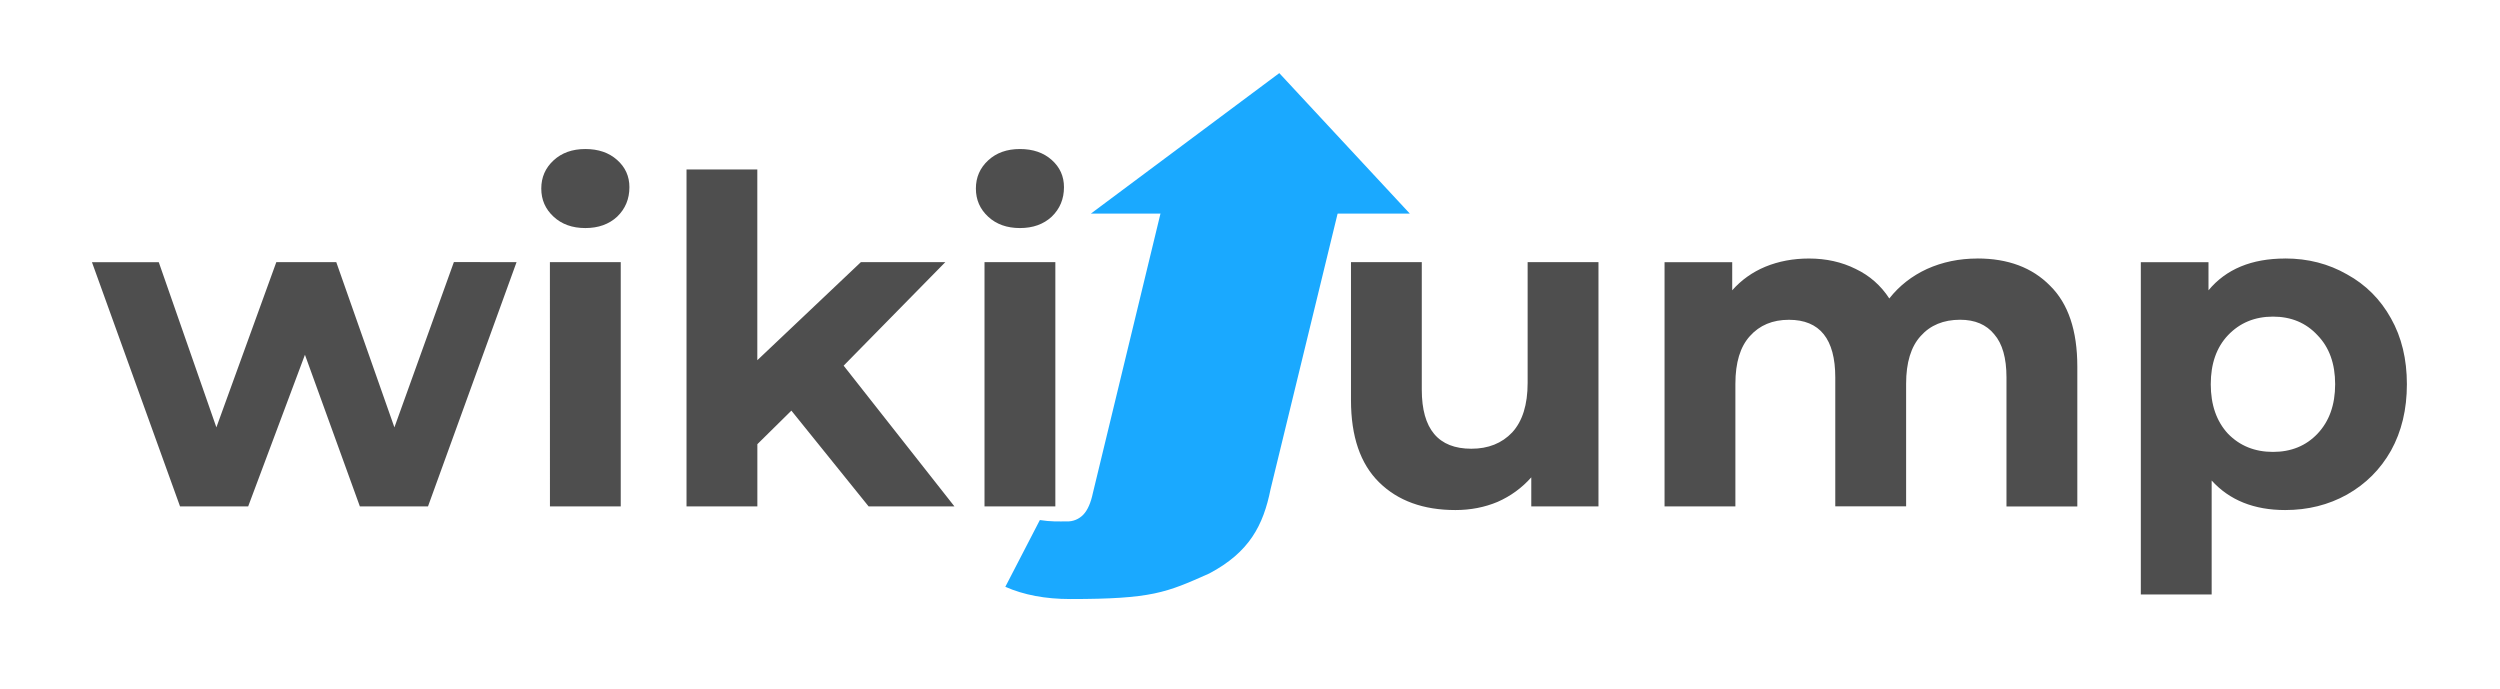
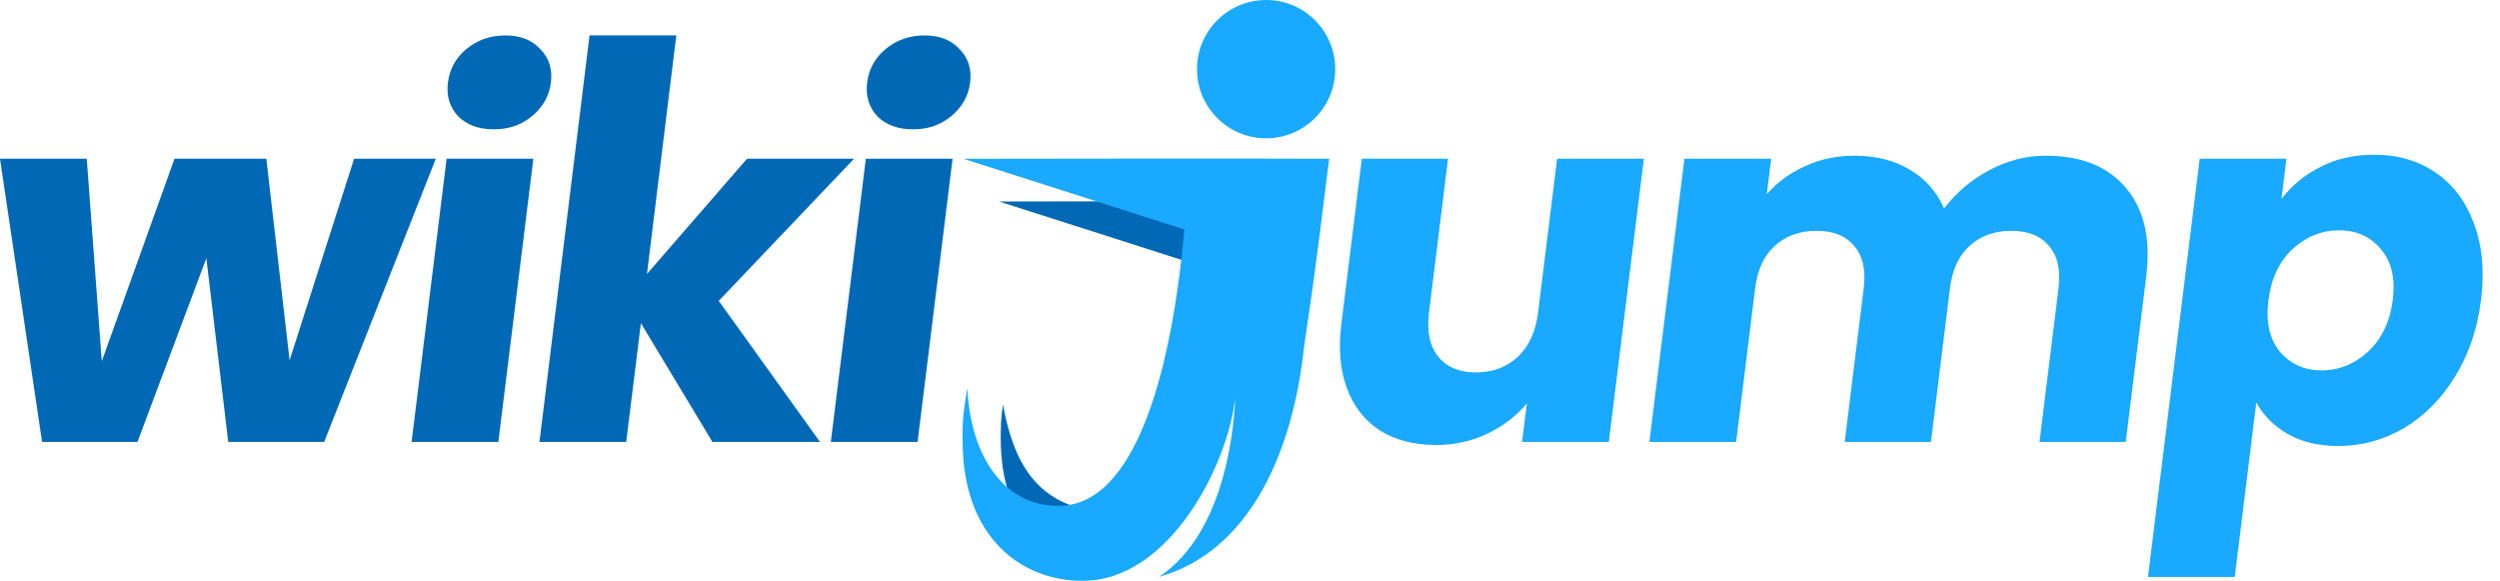
- <svg xmlns="http://www.w3.org/2000/svg" viewBox="0 0 58.265 16.036" height="60.609" width="220.213">
-   <g font-weight="700" font-size="10.583" font-family="Montserrat" fill="#4e4e4e">
-     <path style="line-height:1.25;-inkscape-font-specification:'Montserrat Bold';white-space:pre" d="M12.039 6.109l-2.064 5.693H8.387l-1.28-3.534-1.323 3.534H4.196L2.143 6.11H3.7L5.043 9.96 6.44 6.109h1.397L9.192 9.96l1.386-3.852zM12.816 6.109h1.651v5.693h-1.65zm.826-.794q-.455 0-.74-.265-.287-.264-.287-.656t.286-.656q.286-.265.741-.265t.74.254q.287.254.287.635 0 .413-.286.688-.286.265-.741.265zM18.444 9.57l-.793.782v1.45H16V3.95h1.65v4.445l2.414-2.286h1.968l-2.37 2.413 2.582 3.28h-2zM22.945 6.109h1.651v5.693h-1.651zm.826-.794q-.456 0-.741-.265-.286-.264-.286-.656t.286-.656q.285-.265.74-.265.456 0 .741.254.286.254.286.635 0 .413-.286.688-.285.265-.74.265zM37.254 6.109v5.693h-1.566v-.677q-.329.37-.784.571-.455.191-.984.191-1.122 0-1.778-.646-.656-.645-.656-1.915V6.109h1.65v2.973q0 1.376 1.155 1.376.592 0 .952-.38.36-.392.36-1.154V6.109zM46.086 6.024q1.069 0 1.693.635.635.624.635 1.884v3.26h-1.651V8.796q0-.678-.286-1.006-.275-.338-.794-.338-.582 0-.92.38-.339.371-.339 1.112v2.857h-1.651V8.797q0-1.344-1.08-1.344-.571 0-.91.38-.338.371-.338 1.112v2.857h-1.651V6.11h1.577v.656q.317-.36.772-.55.466-.191 1.016-.191.603 0 1.09.243.487.233.783.688.35-.444.879-.688.54-.243 1.175-.243zM53.26 6.024q.793 0 1.439.37.656.36 1.026 1.027.37.656.37 1.534 0 .879-.37 1.546-.37.656-1.026 1.026-.646.36-1.44.36-1.09 0-1.714-.688v2.656h-1.651V6.11h1.577v.656q.614-.741 1.788-.741zm-.286 4.508q.635 0 1.037-.423.412-.434.412-1.154t-.412-1.143q-.402-.433-1.037-.433-.635 0-1.048.433-.402.424-.402 1.143 0 .72.402 1.154.413.423 1.048.423z" />
+ <svg xmlns="http://www.w3.org/2000/svg" xmlns:ns1="http://www.openswatchbook.org/uri/2009/osb" xmlns:xlink="http://www.w3.org/1999/xlink" width="2298.857" height="534.026" viewBox="0 0 608.239 141.294">
+   <defs>
+     <linearGradient id="b" ns1:paint="solid">
+       <stop offset="0" stop-color="#0068b5" />
+     </linearGradient>
+     <linearGradient id="c" ns1:paint="solid">
+       <stop offset="0" stop-color="#0068b5" />
+     </linearGradient>
+     <linearGradient id="a" ns1:paint="solid">
+       <stop offset="0" stop-color="#19a9ff" />
+     </linearGradient>
+     <linearGradient xlink:href="#a" id="h" x1="17.188" y1="184.386" x2="188.602" y2="184.386" gradientUnits="userSpaceOnUse" />
+     <linearGradient xlink:href="#a" id="g" x1="126.811" y1="43.94" x2="191.445" y2="43.94" gradientUnits="userSpaceOnUse" />
+     <linearGradient xlink:href="#b" id="d" x1="29.363" y1="181.184" x2="150.382" y2="181.184" gradientUnits="userSpaceOnUse" gradientTransform="matrix(.50053 0 0 .50053 48.418 44.033)" />
+     <linearGradient y2="43.84" x2="-148.928" y1="43.84" x1="-235.305" gradientUnits="userSpaceOnUse" id="f" xlink:href="#a" />
+     <linearGradient y2="43.84" x2="-148.928" y1="43.84" x1="-235.305" gradientUnits="userSpaceOnUse" id="j" xlink:href="#c" />
+     <path id="i" d="M-235.101 18.899h103.565v61.232h-103.565z" />
+     <path id="e" d="M-235.101 18.899h103.565v61.232h-103.565z" />
+   </defs>
+   <path d="M63.115 92.751s44.513-.108 60.575-.01c-1.224 30.403-11.006 83.583-34.752 84.003-13.83.02-25.339-3.834-25.423-26.617.06-3.58.07-4.568.56-7.99 3.267 18.193 11.417 27.096 30.856 26.366 3.852-5.474 19.733-51.05 19.89-59.217-7.357-2.38-51.706-16.535-51.706-16.535z" fill="url(#d)" transform="translate(180.047 -43.72)" />
+   <g transform="translate(225.325 -6.05) scale(.52059)">
+     <circle cy="43.94" cx="159.128" fill="url(#g)" fill-rule="evenodd" r="32.317" />
+     <path d="M17.604 85.839s138.91-.216 170.998-.019c-2.883 22.433-5.56 46.993-11.67 87.344-5.26 50.624-26.044 96.302-67.791 108.003 32.381-21.606 35.122-74.143 35.587-84.103-3.243 31.647-30.922 86.267-71.566 85.97-27.727.135-55.994-19.652-55.917-65.414-.377-11.335 1.195-17.825 2.174-24.663 1.585 33.14 18.1 55.038 41.97 55.049 36.955.955 53.757-64.239 59.516-129.132-14.7-4.757-103.301-33.035-103.301-33.035z" fill="url(#h)" />
  </g>
-   <g fill="#1aa9ff">
-     <path style="line-height:1.25;-inkscape-font-specification:'Montserrat Heavy Italic';white-space:pre" d="M24.943 13.961c-.579 0-1.083-.095-1.513-.285l.805-1.556c.243.04.44.032.623.032a.51.51 0 00.392-.16c.099-.105.173-.274.222-.507l1.675-6.925h4.129l-1.664 6.84c-.17.847-.496 1.472-1.43 1.966-1.004.447-1.332.595-3.24.595z" font-style="italic" font-weight="900" font-size="10.583" font-family="Montserrat" />
-     <path d="M25.424 4.978h7.433l-3.042-3.274z" />
+   <g font-size="123.472" font-family="Poppins" letter-spacing="-5.292" word-spacing="-21.167" stroke-width=".265">
+     <g style="line-height:1.25;-inkscape-font-specification:Jost" aria-label="ump" font-weight="700" fill="#19a9ff">
+       <path style="line-height:1.25;-inkscape-font-specification:'Poppins Bold'" d="M400.102 38.627l-8.524 68.897h-21.114l1.161-9.384q-3.775 4.569-9.683 7.408-5.769 2.717-12.436 2.717-7.902 0-13.525-3.457-5.607-3.581-8.116-10.249-2.508-6.667-1.393-15.68l4.98-40.252h20.99l-4.629 37.412q-.855 6.914 2.252 10.742 3.107 3.827 9.157 3.827 6.174 0 10.228-3.827 4.054-3.828 4.91-10.742l4.629-37.412zM497.98 37.886q12.841 0 19.41 7.779 6.693 7.778 4.983 21.607l-4.98 40.252h-20.99l4.628-37.412q.825-6.667-2.313-10.248-2.999-3.704-9.172-3.704-6.174 0-10.213 3.704-3.9 3.58-4.725 10.248l-4.629 37.412h-20.99l4.629-37.412q.825-6.667-2.313-10.248-2.999-3.704-9.173-3.704-6.173 0-10.212 3.704-3.9 3.58-4.725 10.248l-4.629 37.412h-21.114l8.524-68.897h21.114l-1.07 8.643q3.746-4.322 9.237-6.791 5.507-2.593 12.05-2.593 7.78 0 13.417 3.334 5.761 3.333 8.455 9.507 4.283-5.68 10.9-9.26 6.616-3.581 13.901-3.581zM555.298 48.381q3.683-4.815 9.482-7.779 5.8-2.963 13.085-2.963 8.52 0 14.899 4.321 6.38 4.322 9.338 12.348 3.081 8.025 1.768 18.644-1.314 10.618-6.397 18.768-4.944 8.025-12.408 12.47-7.45 4.322-15.969 4.322-7.161 0-12.351-2.964-5.066-2.963-7.572-7.655l-5.255 42.475h-21.114L535.39 38.627h21.114zm27.087 24.57q.978-7.901-2.917-12.346-3.756-4.569-10.177-4.569-6.297 0-11.307 4.569-4.887 4.568-5.864 12.47-.978 7.903 2.778 12.471 3.88 4.568 10.177 4.568t11.307-4.568q5.026-4.692 6.003-12.594z" />
+     </g>
+     <g style="line-height:1.25;-inkscape-font-specification:Jost" aria-label="wiki" font-weight="400" fill="#0068b5">
+       <path style="line-height:1.25;-inkscape-font-specification:Poppins" d="M106.063 38.627l-27.169 68.897H55.558l-5.336-44.697-16.766 44.697H10.244L0 38.627h21.114l3.659 49.265 17.701-49.265h22.349l5.665 49.018 15.696-49.018zM120.207 31.465q-5.556 0-8.74-3.21-3.045-3.334-2.449-8.15.611-4.938 4.465-8.148 3.994-3.334 9.55-3.334 5.433 0 8.477 3.334 3.184 3.21 2.573 8.149-.596 4.815-4.59 8.149-3.853 3.21-9.286 3.21zm9.609 7.162l-8.524 68.897h-21.114l8.524-68.897zM143.49 8.616l-12.19 98.908h21.115l3.574-28.892 17.416 28.892h26.176l-24.646-34.325 32.923-34.572h-26.052L157.47 66.655l7.134-58.04zM222.244 31.465q-5.557 0-8.74-3.21-3.045-3.334-2.45-8.15.612-4.938 4.466-8.148 3.993-3.334 9.55-3.334 5.432 0 8.477 3.334 3.184 3.21 2.573 8.149-.596 4.815-4.59 8.149-3.854 3.21-9.286 3.21zm9.609 7.162l-8.524 68.897h-21.114l8.524-68.897z" />
+     </g>
  </g>
</svg>
